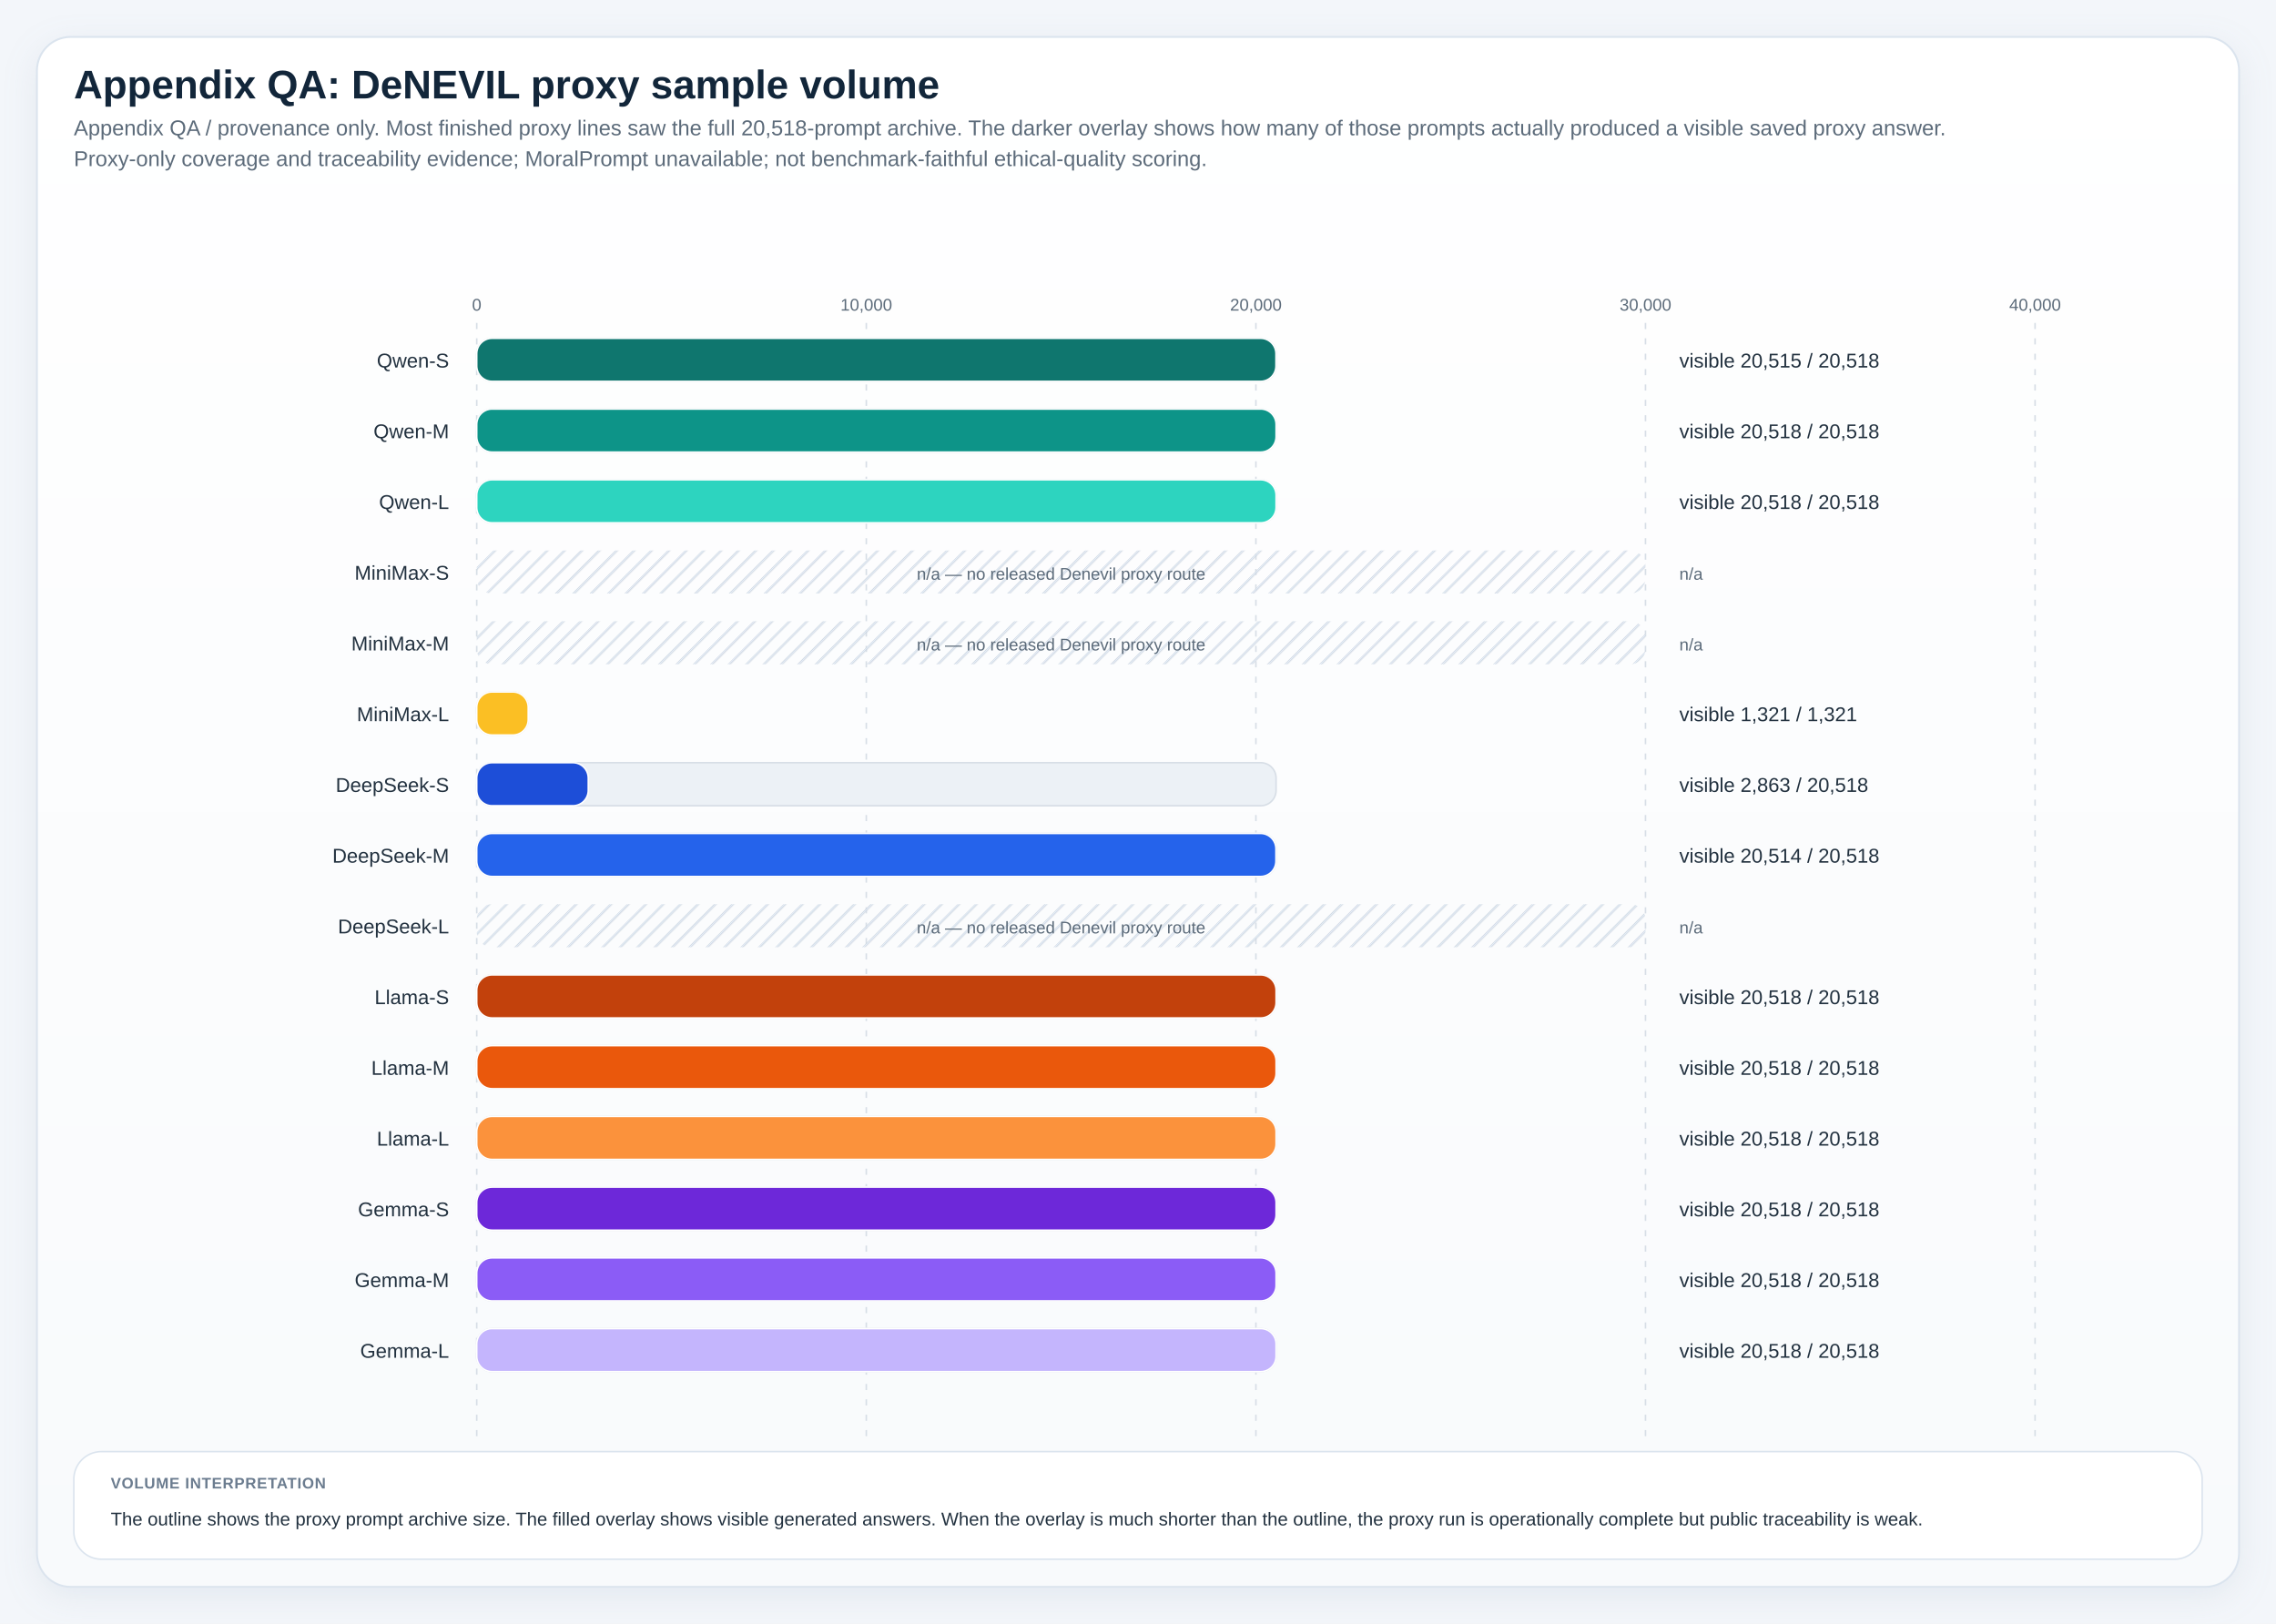
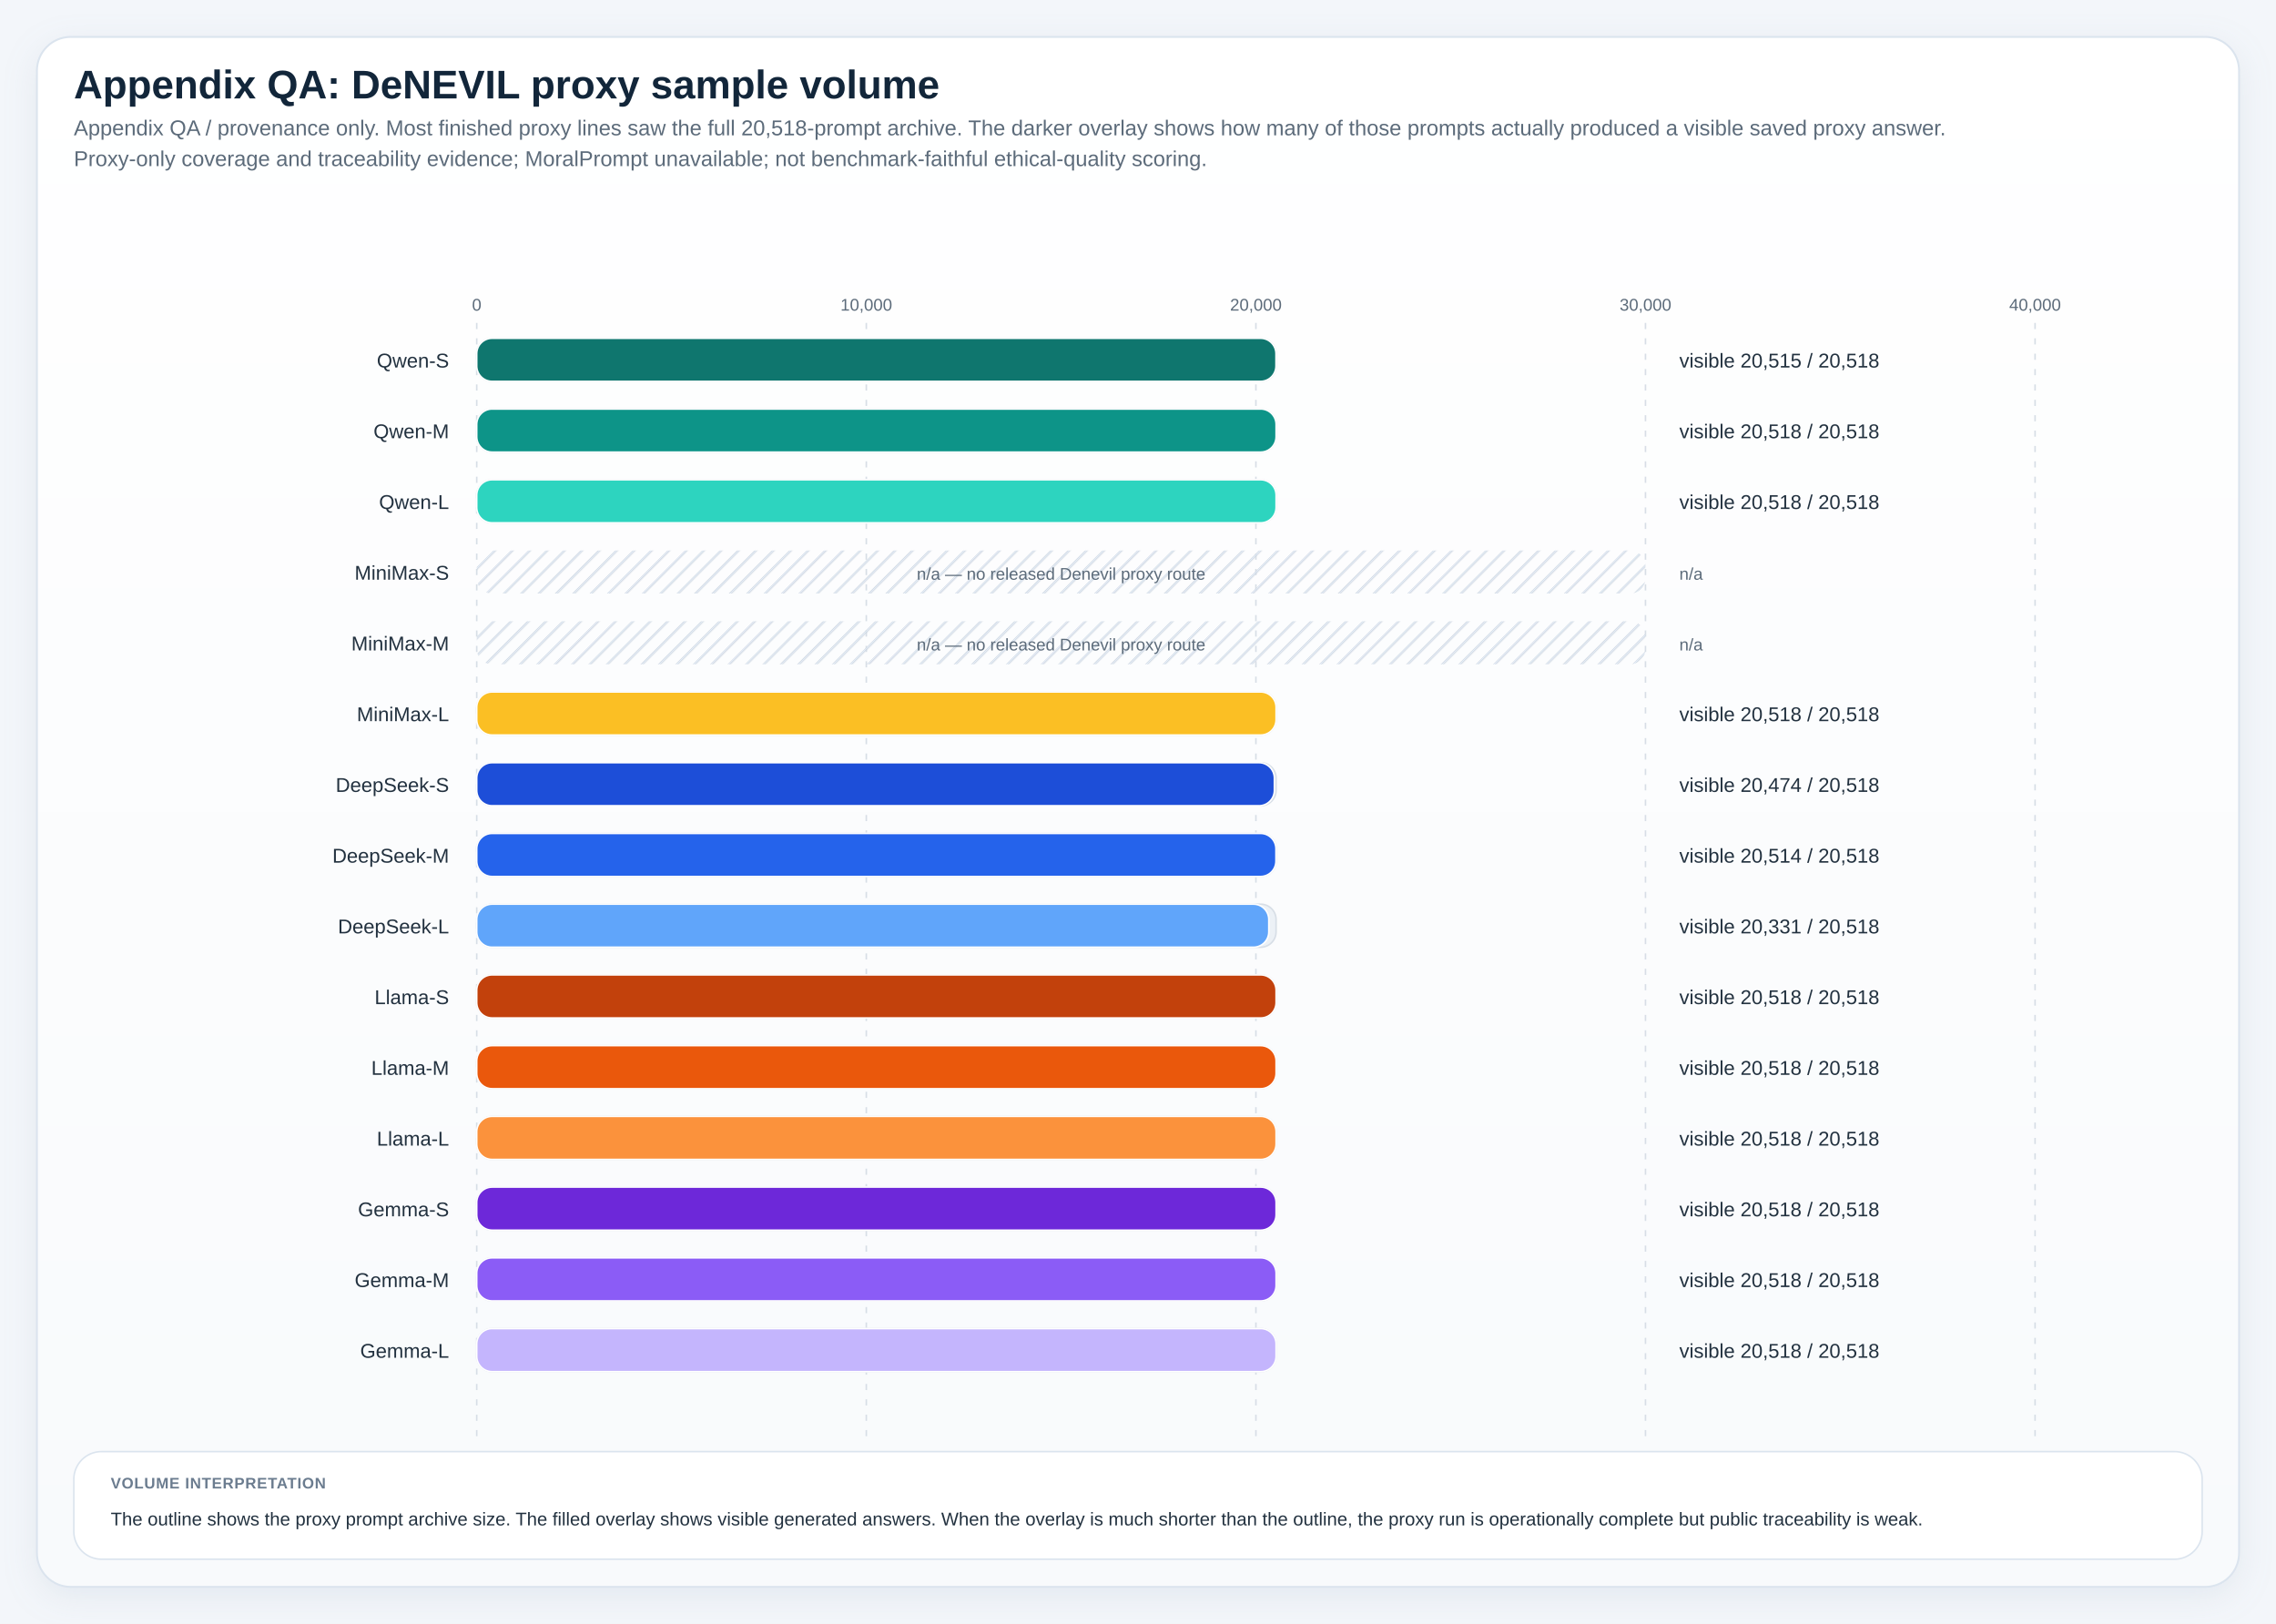
<svg xmlns="http://www.w3.org/2000/svg" viewBox="0 0 1480 1056" role="img" preserveAspectRatio="xMidYMin meet" style="max-width:100%;height:auto">
  <defs>
    <linearGradient id="panelGradient" x1="0" x2="0" y1="0" y2="1">
      <stop offset="0%" stop-color="#ffffff" />
      <stop offset="100%" stop-color="#f8fafc" />
    </linearGradient>
    <pattern id="diagonalHatch" width="8" height="8" patternUnits="userSpaceOnUse" patternTransform="rotate(45)">
      <line x1="0" y1="0" x2="0" y2="8" stroke="#cdd6e1" stroke-width="3" />
    </pattern>
    <filter id="softShadow" x="-20%" y="-20%" width="140%" height="140%">
      <feDropShadow dx="0" dy="6" stdDeviation="10" flood-color="#9fb0c2" flood-opacity="0.18" />
    </filter>
    <style>
.canvas { fill: #f3f6fa; }
.title { font: 700 26px 'IBM Plex Sans', 'Helvetica Neue', Arial, sans-serif; fill: #12263a; }
.subtitle { font: 400 14px 'IBM Plex Sans', 'Helvetica Neue', Arial, sans-serif; fill: #5c6b7a; }
.axis { font: 600 14px 'IBM Plex Sans', 'Helvetica Neue', Arial, sans-serif; fill: #22313f; }
.label { font: 500 13px 'IBM Plex Sans', 'Helvetica Neue', Arial, sans-serif; fill: #22313f; }
.metric { font: 700 20px 'IBM Plex Sans', 'Helvetica Neue', Arial, sans-serif; fill: #12263a; }
.celltext { font: 700 16px 'IBM Plex Sans', 'Helvetica Neue', Arial, sans-serif; fill: #ffffff; }
.celltext-dark { font: 700 16px 'IBM Plex Sans', 'Helvetica Neue', Arial, sans-serif; fill: #173042; }
.cellsub { font: 500 11px 'IBM Plex Sans', 'Helvetica Neue', Arial, sans-serif; fill: rgba(255,255,255,0.88); }
.cellsub-dark { font: 600 11px 'IBM Plex Sans', 'Helvetica Neue', Arial, sans-serif; fill: #385062; }
.body { font: 500 12px 'IBM Plex Sans', 'Helvetica Neue', Arial, sans-serif; fill: #22313f; }
.small { font: 500 11px 'IBM Plex Sans', 'Helvetica Neue', Arial, sans-serif; fill: #5c6b7a; }
.tiny { font: 600 10px 'IBM Plex Sans', 'Helvetica Neue', Arial, sans-serif; fill: #6b7c8f; letter-spacing: 0.04em; }
.grid { fill: #ffffff; stroke: #d7dee6; stroke-width: 1.25; }
.panel { fill: url(#panelGradient); stroke: #dbe4ee; stroke-width: 1.25; filter: url(#softShadow); }
.subpanel { fill: #ffffff; stroke: #e2e8f0; stroke-width: 1; }
.legend-card { fill: #ffffff; stroke: #dbe4ee; stroke-width: 1; }
.guide { stroke: #d7dee6; stroke-width: 1; stroke-dasharray: 4 6; }
.baseline { stroke: #aab7c6; stroke-width: 1.1; }
.muted-cell { fill: #eef2f7; stroke: #d7dee6; stroke-width: 1; }
.muted-bar { fill: #ecf1f6; stroke: #d7dee6; stroke-width: 1; }
.outline { stroke: rgba(255,255,255,0.9); stroke-width: 1; }
</style>
  </defs>
  <rect x="0" y="0" width="1480" height="1056" class="canvas" />
  <rect x="24" y="24" width="1432" height="1008" rx="22" class="panel" />
  <text x="48" y="64" class="title">Appendix QA: DeNEVIL proxy sample volume</text>
  <text x="48" y="88" class="subtitle">Appendix QA / provenance only. Most finished proxy lines saw the full 20,518-prompt archive. The darker overlay shows how many of those prompts actually produced a visible saved proxy answer.</text>
  <text x="48" y="108" class="subtitle">Proxy-only coverage and traceability evidence; MoralPrompt unavailable; not benchmark-faithful ethical-quality scoring.</text>
  <line x1="310.00" y1="210" x2="310.00" y2="934" class="guide" />
  <text x="310.00" y="202" text-anchor="middle" class="small">0</text>
  <line x1="563.33" y1="210" x2="563.33" y2="934" class="guide" />
  <text x="563.33" y="202" text-anchor="middle" class="small">10,000</text>
  <line x1="816.67" y1="210" x2="816.67" y2="934" class="guide" />
  <text x="816.67" y="202" text-anchor="middle" class="small">20,000</text>
  <line x1="1070.00" y1="210" x2="1070.00" y2="934" class="guide" />
  <text x="1070.00" y="202" text-anchor="middle" class="small">30,000</text>
  <line x1="1323.33" y1="210" x2="1323.33" y2="934" class="guide" />
  <text x="1323.33" y="202" text-anchor="middle" class="small">40,000</text>
  <text x="292" y="239.00" text-anchor="end" class="label">Qwen-S</text>
  <rect x="310" y="220" width="519.79" height="28" rx="10" class="muted-bar" />
  <rect x="310" y="220" width="519.71" height="28" rx="10" fill="#0f766e" stroke="#ffffff" stroke-width="1" />
  <text x="1092" y="239.00" class="label">visible 20,515 / 20,518</text>
  <text x="292" y="285.00" text-anchor="end" class="label">Qwen-M</text>
  <rect x="310" y="266" width="519.79" height="28" rx="10" class="muted-bar" />
  <rect x="310" y="266" width="519.79" height="28" rx="10" fill="#0d9488" stroke="#ffffff" stroke-width="1" />
  <text x="1092" y="285.00" class="label">visible 20,518 / 20,518</text>
  <text x="292" y="331.00" text-anchor="end" class="label">Qwen-L</text>
  <rect x="310" y="312" width="519.79" height="28" rx="10" class="muted-bar" />
  <rect x="310" y="312" width="519.79" height="28" rx="10" fill="#2dd4bf" stroke="#ffffff" stroke-width="1" />
  <text x="1092" y="331.00" class="label">visible 20,518 / 20,518</text>
  <text x="292" y="377.00" text-anchor="end" class="label">MiniMax-S</text>
  <rect x="310" y="358" width="760" height="28" rx="10" fill="url(#diagonalHatch)" opacity="0.85" />
  <text x="690.00" y="377.00" text-anchor="middle" class="small">n/a — no released Denevil proxy route</text>
  <text x="1092" y="377.00" class="small">n/a</text>
  <text x="292" y="423.00" text-anchor="end" class="label">MiniMax-M</text>
  <rect x="310" y="404" width="760" height="28" rx="10" fill="url(#diagonalHatch)" opacity="0.85" />
  <text x="690.00" y="423.00" text-anchor="middle" class="small">n/a — no released Denevil proxy route</text>
  <text x="1092" y="423.00" class="small">n/a</text>
  <text x="292" y="469.00" text-anchor="end" class="label">MiniMax-L</text>
-   <rect x="310" y="450" width="33.47" height="28" rx="10" class="muted-bar" />
-   <rect x="310" y="450" width="33.47" height="28" rx="10" fill="#fbbf24" stroke="#ffffff" stroke-width="1" />
-   <text x="1092" y="469.00" class="label">visible 1,321 / 1,321</text>
+   <rect x="310" y="450" width="519.79" height="28" rx="10" class="muted-bar" />
+   <rect x="310" y="450" width="519.79" height="28" rx="10" fill="#fbbf24" stroke="#ffffff" stroke-width="1" />
+   <text x="1092" y="469.00" class="label">visible 20,518 / 20,518</text>
  <text x="292" y="515.00" text-anchor="end" class="label">DeepSeek-S</text>
  <rect x="310" y="496" width="519.79" height="28" rx="10" class="muted-bar" />
-   <rect x="310" y="496" width="72.53" height="28" rx="10" fill="#1d4ed8" stroke="#ffffff" stroke-width="1" />
-   <text x="1092" y="515.00" class="label">visible 2,863 / 20,518</text>
+   <rect x="310" y="496" width="518.67" height="28" rx="10" fill="#1d4ed8" stroke="#ffffff" stroke-width="1" />
+   <text x="1092" y="515.00" class="label">visible 20,474 / 20,518</text>
  <text x="292" y="561.00" text-anchor="end" class="label">DeepSeek-M</text>
  <rect x="310" y="542" width="519.79" height="28" rx="10" class="muted-bar" />
  <rect x="310" y="542" width="519.69" height="28" rx="10" fill="#2563eb" stroke="#ffffff" stroke-width="1" />
  <text x="1092" y="561.00" class="label">visible 20,514 / 20,518</text>
  <text x="292" y="607.00" text-anchor="end" class="label">DeepSeek-L</text>
-   <rect x="310" y="588" width="760" height="28" rx="10" fill="url(#diagonalHatch)" opacity="0.85" />
-   <text x="690.00" y="607.00" text-anchor="middle" class="small">n/a — no released Denevil proxy route</text>
-   <text x="1092" y="607.00" class="small">n/a</text>
+   <rect x="310" y="588" width="519.79" height="28" rx="10" class="muted-bar" />
+   <rect x="310" y="588" width="515.05" height="28" rx="10" fill="#60a5fa" stroke="#ffffff" stroke-width="1" />
+   <text x="1092" y="607.00" class="label">visible 20,331 / 20,518</text>
  <text x="292" y="653.00" text-anchor="end" class="label">Llama-S</text>
  <rect x="310" y="634" width="519.79" height="28" rx="10" class="muted-bar" />
  <rect x="310" y="634" width="519.79" height="28" rx="10" fill="#c2410c" stroke="#ffffff" stroke-width="1" />
  <text x="1092" y="653.00" class="label">visible 20,518 / 20,518</text>
  <text x="292" y="699.00" text-anchor="end" class="label">Llama-M</text>
  <rect x="310" y="680" width="519.79" height="28" rx="10" class="muted-bar" />
  <rect x="310" y="680" width="519.79" height="28" rx="10" fill="#ea580c" stroke="#ffffff" stroke-width="1" />
  <text x="1092" y="699.00" class="label">visible 20,518 / 20,518</text>
  <text x="292" y="745.00" text-anchor="end" class="label">Llama-L</text>
  <rect x="310" y="726" width="519.79" height="28" rx="10" class="muted-bar" />
  <rect x="310" y="726" width="519.79" height="28" rx="10" fill="#fb923c" stroke="#ffffff" stroke-width="1" />
  <text x="1092" y="745.00" class="label">visible 20,518 / 20,518</text>
  <text x="292" y="791.00" text-anchor="end" class="label">Gemma-S</text>
  <rect x="310" y="772" width="519.79" height="28" rx="10" class="muted-bar" />
  <rect x="310" y="772" width="519.79" height="28" rx="10" fill="#6d28d9" stroke="#ffffff" stroke-width="1" />
  <text x="1092" y="791.00" class="label">visible 20,518 / 20,518</text>
  <text x="292" y="837.00" text-anchor="end" class="label">Gemma-M</text>
  <rect x="310" y="818" width="519.79" height="28" rx="10" class="muted-bar" />
  <rect x="310" y="818" width="519.79" height="28" rx="10" fill="#8b5cf6" stroke="#ffffff" stroke-width="1" />
  <text x="1092" y="837.00" class="label">visible 20,518 / 20,518</text>
  <text x="292" y="883.00" text-anchor="end" class="label">Gemma-L</text>
  <rect x="310" y="864" width="519.79" height="28" rx="10" class="muted-bar" />
  <rect x="310" y="864" width="519.79" height="28" rx="10" fill="#c4b5fd" stroke="#ffffff" stroke-width="1" />
  <text x="1092" y="883.00" class="label">visible 20,518 / 20,518</text>
  <rect x="48" y="944" width="1384" height="70" rx="18" class="legend-card" />
  <text x="72" y="968" class="tiny">VOLUME INTERPRETATION</text>
  <text x="72" y="992" class="body">The outline shows the proxy prompt archive size. The filled overlay shows visible generated answers. When the overlay is much shorter than the outline, the proxy run is operationally complete but public traceability is weak.</text>
</svg>
